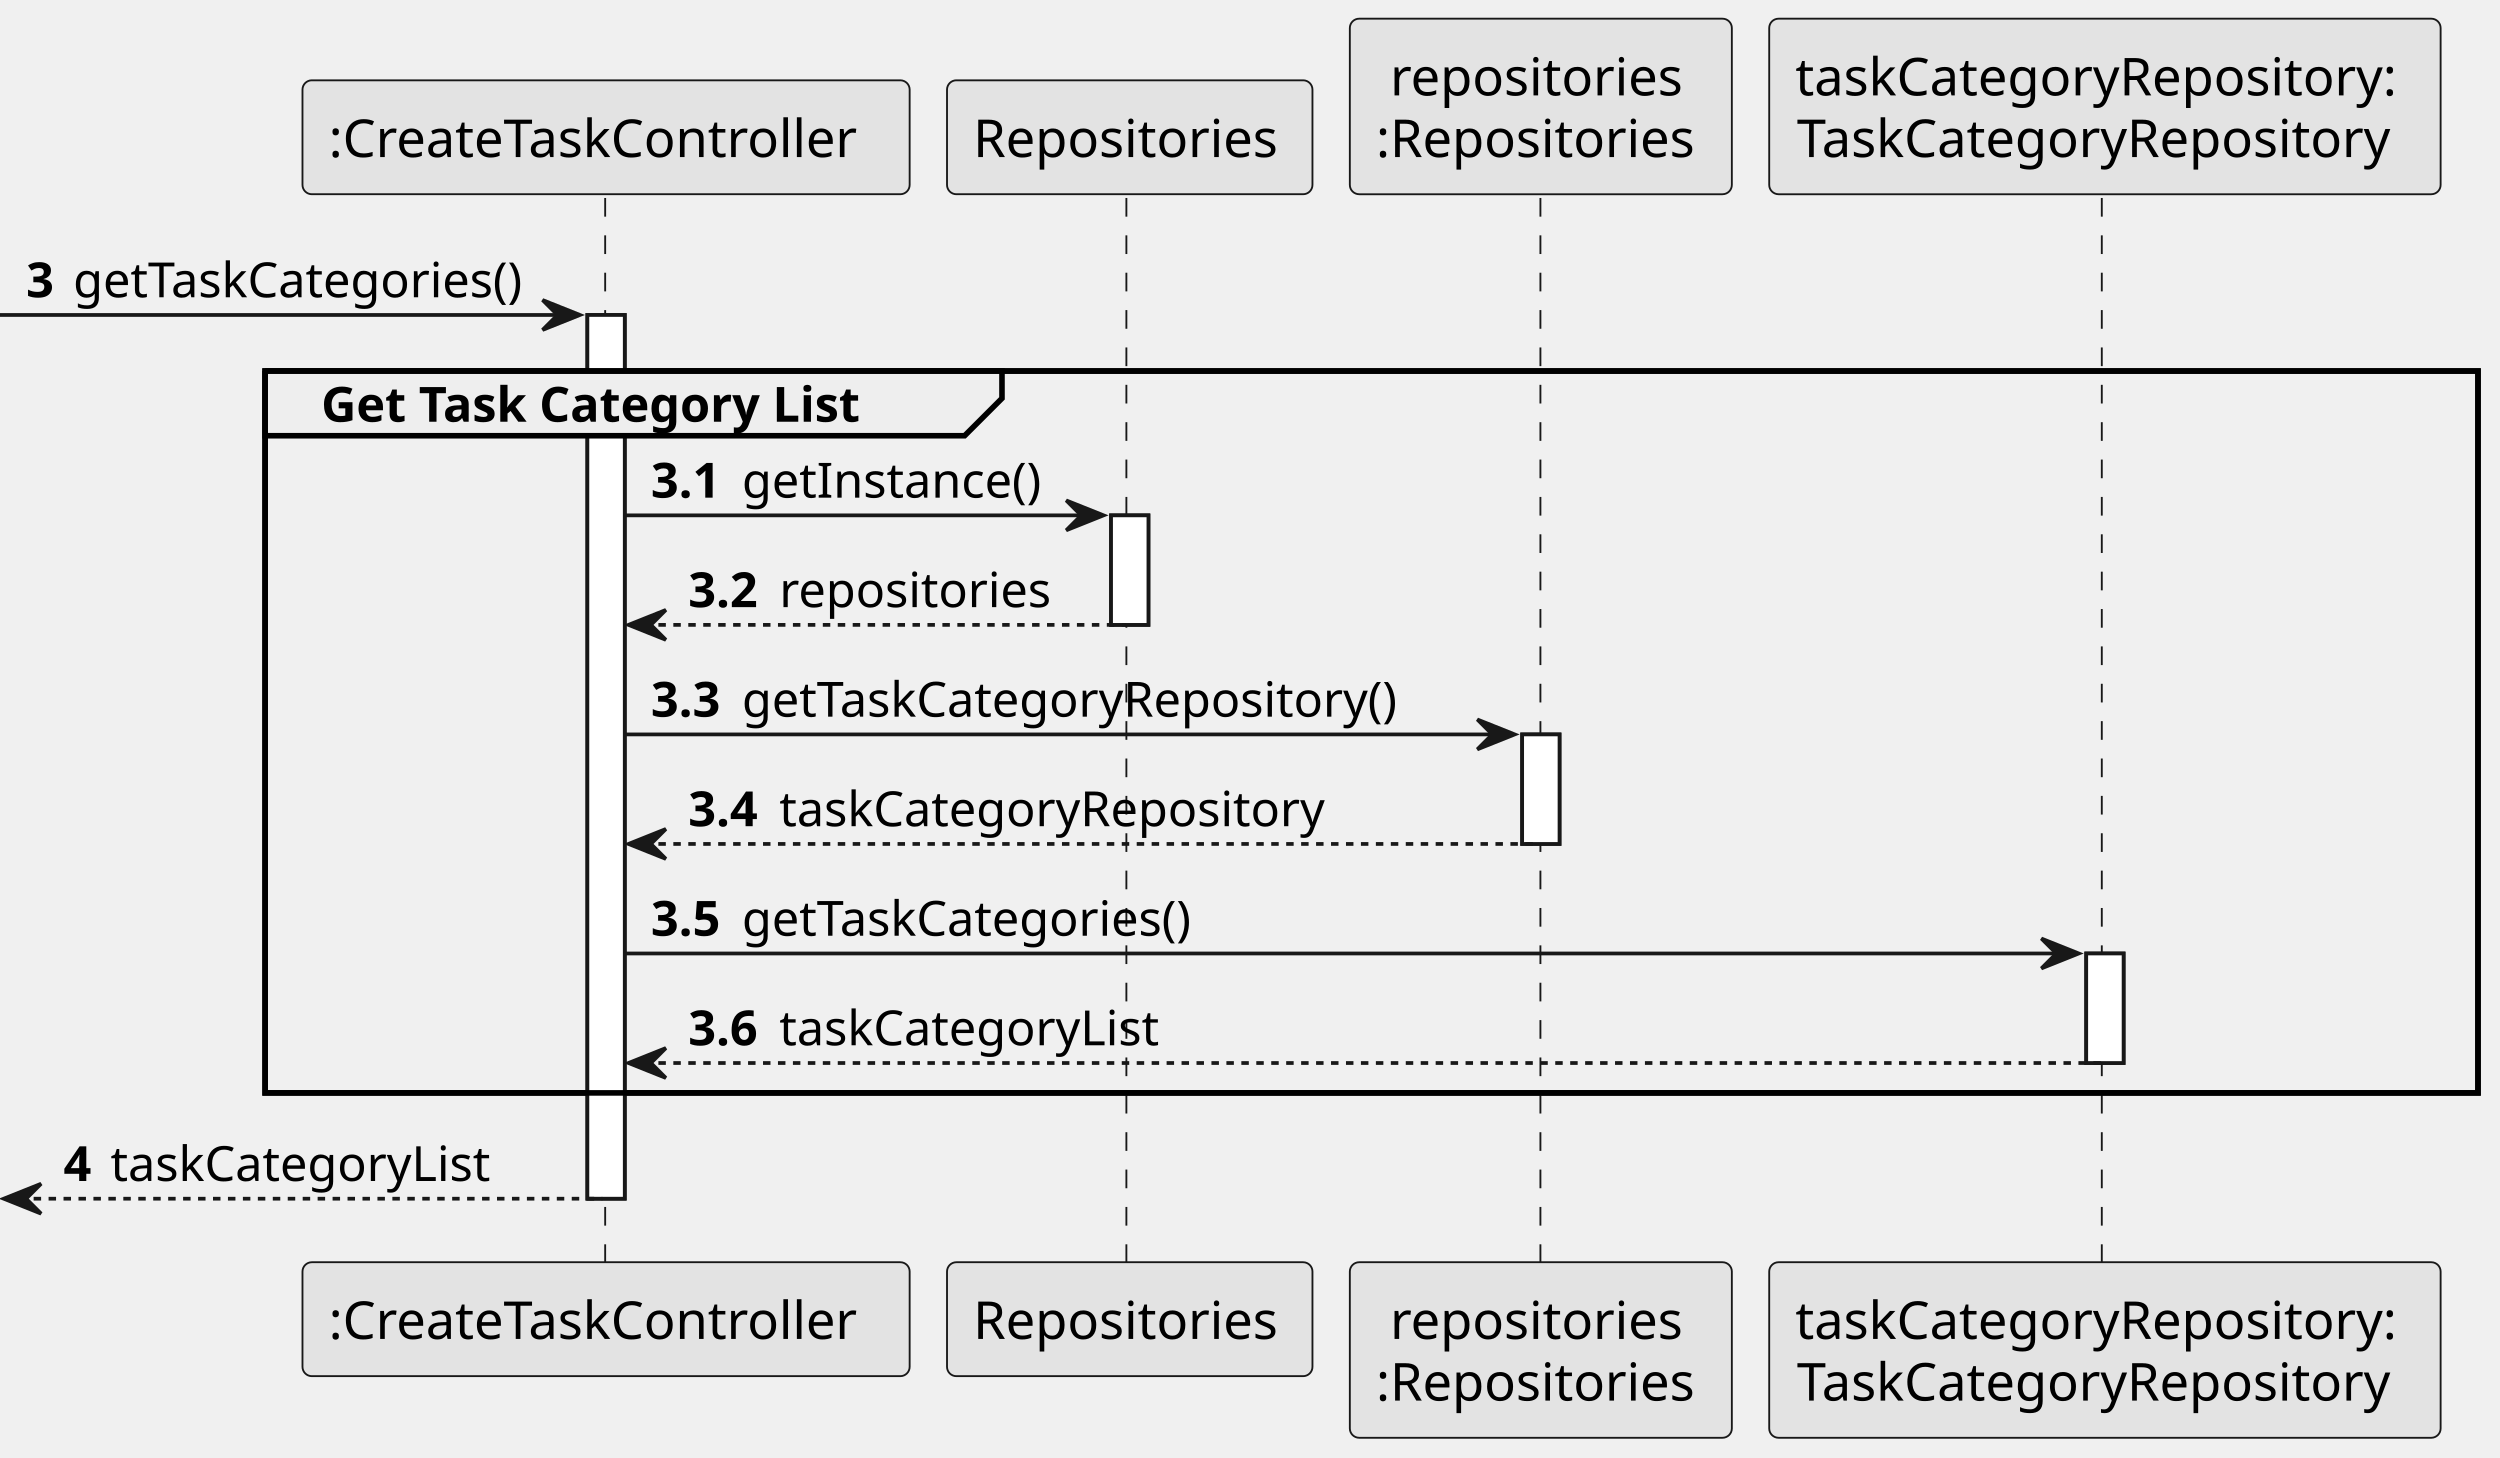
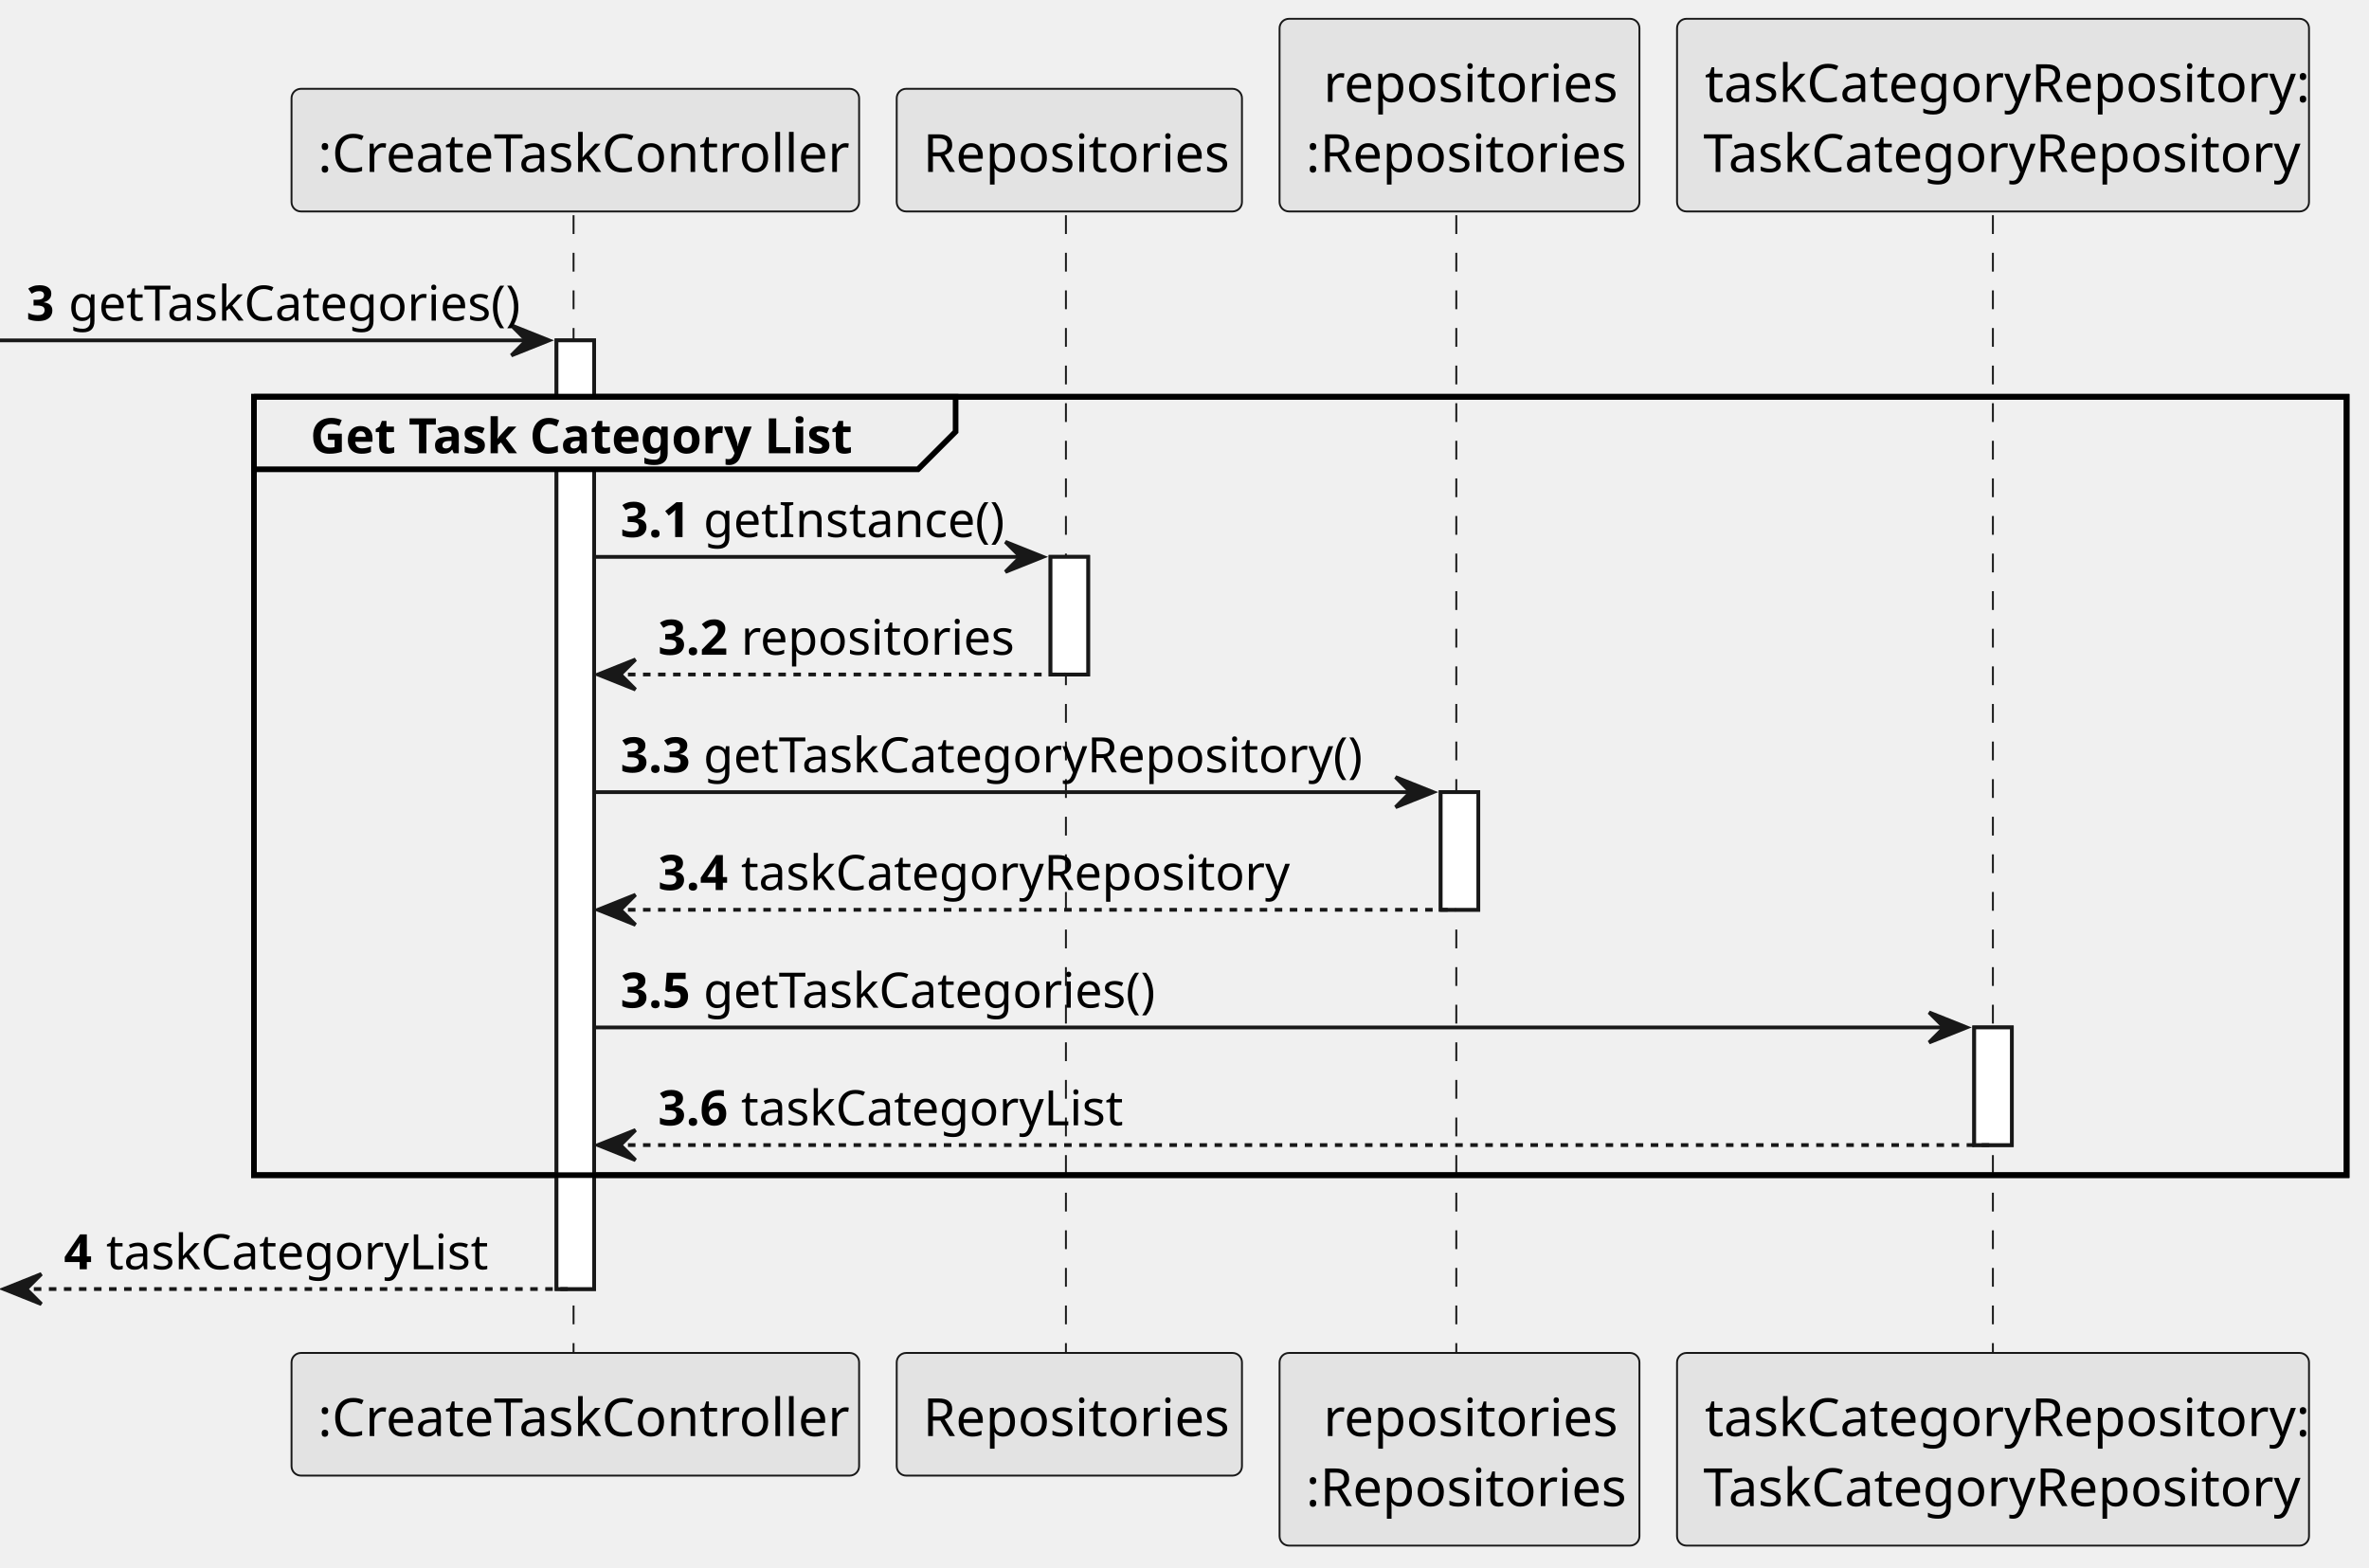
- <svg xmlns="http://www.w3.org/2000/svg" contentStyleType="text/css" height="390px" preserveAspectRatio="none" style="width:669px;height:390px;background:#FFFFFF;" version="1.1" viewBox="0 0 669 390" width="669px" zoomAndPan="magnify">
+ <svg xmlns="http://www.w3.org/2000/svg" contentStyleType="text/css" height="417px" preserveAspectRatio="none" style="width:630px;height:417px;background:#FFFFFF;" version="1.1" viewBox="0 0 630 417" width="630px" zoomAndPan="magnify">
  <defs />
  <g>
-     <rect fill="#FFFFFF" height="236.484" style="stroke:#181818;stroke-width:1.0;" width="10" x="157.183" y="84.287" />
-     <rect fill="#FFFFFF" height="29.311" style="stroke:#181818;stroke-width:1.0;" width="10" x="297.319" y="137.908" />
-     <rect fill="#FFFFFF" height="29.311" style="stroke:#181818;stroke-width:1.0;" width="10" x="407.329" y="196.529" />
-     <rect fill="#FFFFFF" height="29.311" style="stroke:#181818;stroke-width:1.0;" width="10" x="558.275" y="255.15" />
-     <rect fill="none" height="193.174" style="stroke:#000000;stroke-width:1.5;" width="592.165" x="70.945" y="99.287" />
-     <line style="stroke:#181818;stroke-width:0.5;stroke-dasharray:5.0,5.0;" x1="161.945" x2="161.945" y1="52.977" y2="338.772" />
-     <line style="stroke:#181818;stroke-width:0.5;stroke-dasharray:5.0,5.0;" x1="301.421" x2="301.421" y1="52.977" y2="338.772" />
-     <line style="stroke:#181818;stroke-width:0.5;stroke-dasharray:5.0,5.0;" x1="412.216" x2="412.216" y1="52.977" y2="338.772" />
-     <line style="stroke:#181818;stroke-width:0.5;stroke-dasharray:5.0,5.0;" x1="562.441" x2="562.441" y1="52.977" y2="338.772" />
-     <rect fill="#E3E3E3" height="30.488" rx="2.5" ry="2.5" style="stroke:#181818;stroke-width:0.5;" width="162.477" x="80.945" y="21.488" />
-     <text fill="#000000" font-family="sans-serif" font-size="14" lengthAdjust="spacing" textLength="148.477" x="87.945" y="42.023">:CreateTaskController</text>
-     <rect fill="#E3E3E3" height="30.488" rx="2.5" ry="2.5" style="stroke:#181818;stroke-width:0.5;" width="162.477" x="80.945" y="337.772" />
-     <text fill="#000000" font-family="sans-serif" font-size="14" lengthAdjust="spacing" textLength="148.477" x="87.945" y="358.307">:CreateTaskController</text>
-     <rect fill="#E3E3E3" height="30.488" rx="2.5" ry="2.5" style="stroke:#181818;stroke-width:0.5;" width="97.795" x="253.421" y="21.488" />
-     <text fill="#000000" font-family="sans-serif" font-size="14" lengthAdjust="spacing" textLength="83.795" x="260.421" y="42.023">Repositories</text>
-     <rect fill="#E3E3E3" height="30.488" rx="2.5" ry="2.5" style="stroke:#181818;stroke-width:0.5;" width="97.795" x="253.421" y="337.772" />
-     <text fill="#000000" font-family="sans-serif" font-size="14" lengthAdjust="spacing" textLength="83.795" x="260.421" y="358.307">Repositories</text>
-     <rect fill="#E3E3E3" height="46.977" rx="2.5" ry="2.5" style="stroke:#181818;stroke-width:0.5;" width="102.225" x="361.216" y="5" />
-     <text fill="#000000" font-family="sans-serif" font-size="14" lengthAdjust="spacing" textLength="80.671" x="371.993" y="25.535">repositories</text>
-     <text fill="#000000" font-family="sans-serif" font-size="14" lengthAdjust="spacing" textLength="88.225" x="368.216" y="42.023">:Repositories</text>
-     <rect fill="#E3E3E3" height="46.977" rx="2.5" ry="2.5" style="stroke:#181818;stroke-width:0.5;" width="102.225" x="361.216" y="337.772" />
-     <text fill="#000000" font-family="sans-serif" font-size="14" lengthAdjust="spacing" textLength="80.671" x="371.993" y="358.307">repositories</text>
-     <text fill="#000000" font-family="sans-serif" font-size="14" lengthAdjust="spacing" textLength="88.225" x="368.216" y="374.795">:Repositories</text>
-     <rect fill="#E3E3E3" height="46.977" rx="2.5" ry="2.5" style="stroke:#181818;stroke-width:0.5;" width="179.669" x="473.441" y="5" />
-     <text fill="#000000" font-family="sans-serif" font-size="14" lengthAdjust="spacing" textLength="165.669" x="480.441" y="25.535">taskCategoryRepository:</text>
-     <text fill="#000000" font-family="sans-serif" font-size="14" lengthAdjust="spacing" textLength="164.856" x="480.848" y="42.023">TaskCategoryRepository</text>
-     <rect fill="#E3E3E3" height="46.977" rx="2.5" ry="2.5" style="stroke:#181818;stroke-width:0.5;" width="179.669" x="473.441" y="337.772" />
-     <text fill="#000000" font-family="sans-serif" font-size="14" lengthAdjust="spacing" textLength="165.669" x="480.441" y="358.307">taskCategoryRepository:</text>
-     <text fill="#000000" font-family="sans-serif" font-size="14" lengthAdjust="spacing" textLength="164.856" x="480.848" y="374.795">TaskCategoryRepository</text>
-     <rect fill="#FFFFFF" height="236.484" style="stroke:#181818;stroke-width:1.0;" width="10" x="157.183" y="84.287" />
-     <rect fill="#FFFFFF" height="29.311" style="stroke:#181818;stroke-width:1.0;" width="10" x="297.319" y="137.908" />
-     <rect fill="#FFFFFF" height="29.311" style="stroke:#181818;stroke-width:1.0;" width="10" x="407.329" y="196.529" />
-     <rect fill="#FFFFFF" height="29.311" style="stroke:#181818;stroke-width:1.0;" width="10" x="558.275" y="255.15" />
-     <polygon fill="#181818" points="145.183,80.287,155.183,84.287,145.183,88.287,149.183,84.287" style="stroke:#181818;stroke-width:1.0;" />
-     <line style="stroke:#181818;stroke-width:1.0;" x1="0" x2="151.183" y1="84.287" y2="84.287" />
-     <text fill="#000000" font-family="sans-serif" font-size="13" font-weight="bold" lengthAdjust="spacing" textLength="8.576" x="7" y="79.545">3</text>
-     <text fill="#000000" font-family="sans-serif" font-size="13" lengthAdjust="spacing" textLength="125.607" x="19.576" y="79.545">getTaskCategories()</text>
-     <path d="M70.945,99.287 L268.13,99.287 L268.13,106.598 L258.13,116.598 L70.945,116.598 L70.945,99.287 " fill="#EEEEEE" style="stroke:#000000;stroke-width:1.5;" />
-     <rect fill="none" height="193.174" style="stroke:#000000;stroke-width:1.5;" width="592.165" x="70.945" y="99.287" />
-     <text fill="#000000" font-family="sans-serif" font-size="13" font-weight="bold" lengthAdjust="spacing" textLength="152.185" x="85.945" y="112.856">Get Task Category List</text>
-     <polygon fill="#181818" points="285.319,133.908,295.319,137.908,285.319,141.908,289.319,137.908" style="stroke:#181818;stroke-width:1.0;" />
-     <line style="stroke:#181818;stroke-width:1.0;" x1="167.183" x2="291.319" y1="137.908" y2="137.908" />
-     <text fill="#000000" font-family="sans-serif" font-size="13" font-weight="bold" lengthAdjust="spacing" textLength="20.363" x="174.183" y="133.166">3.1</text>
-     <text fill="#000000" font-family="sans-serif" font-size="13" lengthAdjust="spacing" textLength="81.117" x="198.546" y="133.166">getInstance()</text>
-     <polygon fill="#181818" points="178.183,163.219,168.183,167.219,178.183,171.219,174.183,167.219" style="stroke:#181818;stroke-width:1.0;" />
-     <line style="stroke:#181818;stroke-width:1.0;stroke-dasharray:2.0,2.0;" x1="172.183" x2="301.319" y1="167.219" y2="167.219" />
-     <text fill="#000000" font-family="sans-serif" font-size="13" font-weight="bold" lengthAdjust="spacing" textLength="20.363" x="184.183" y="162.477">3.2</text>
-     <text fill="#000000" font-family="sans-serif" font-size="13" lengthAdjust="spacing" textLength="74.909" x="208.546" y="162.477">repositories</text>
-     <polygon fill="#181818" points="395.329,192.529,405.329,196.529,395.329,200.529,399.329,196.529" style="stroke:#181818;stroke-width:1.0;" />
-     <line style="stroke:#181818;stroke-width:1.0;" x1="167.183" x2="401.329" y1="196.529" y2="196.529" />
-     <text fill="#000000" font-family="sans-serif" font-size="13" font-weight="bold" lengthAdjust="spacing" textLength="20.363" x="174.183" y="191.787">3.3</text>
-     <text fill="#000000" font-family="sans-serif" font-size="13" lengthAdjust="spacing" textLength="181.746" x="198.546" y="191.787">getTaskCategoryRepository()</text>
-     <polygon fill="#181818" points="178.183,221.84,168.183,225.84,178.183,229.84,174.183,225.84" style="stroke:#181818;stroke-width:1.0;" />
-     <line style="stroke:#181818;stroke-width:1.0;stroke-dasharray:2.0,2.0;" x1="172.183" x2="411.329" y1="225.84" y2="225.84" />
-     <text fill="#000000" font-family="sans-serif" font-size="13" font-weight="bold" lengthAdjust="spacing" textLength="20.363" x="184.183" y="221.098">3.4</text>
-     <text fill="#000000" font-family="sans-serif" font-size="13" lengthAdjust="spacing" textLength="149.722" x="208.546" y="221.098">taskCategoryRepository</text>
-     <polygon fill="#181818" points="546.275,251.15,556.275,255.15,546.275,259.15,550.275,255.15" style="stroke:#181818;stroke-width:1.0;" />
-     <line style="stroke:#181818;stroke-width:1.0;" x1="167.183" x2="552.275" y1="255.15" y2="255.15" />
-     <text fill="#000000" font-family="sans-serif" font-size="13" font-weight="bold" lengthAdjust="spacing" textLength="20.363" x="174.183" y="250.408">3.5</text>
-     <text fill="#000000" font-family="sans-serif" font-size="13" lengthAdjust="spacing" textLength="125.607" x="198.546" y="250.408">getTaskCategories()</text>
-     <polygon fill="#181818" points="178.183,280.461,168.183,284.461,178.183,288.461,174.183,284.461" style="stroke:#181818;stroke-width:1.0;" />
-     <line style="stroke:#181818;stroke-width:1.0;stroke-dasharray:2.0,2.0;" x1="172.183" x2="562.275" y1="284.461" y2="284.461" />
-     <text fill="#000000" font-family="sans-serif" font-size="13" font-weight="bold" lengthAdjust="spacing" textLength="20.363" x="184.183" y="279.719">3.6</text>
-     <text fill="#000000" font-family="sans-serif" font-size="13" lengthAdjust="spacing" textLength="104.927" x="208.546" y="279.719">taskCategoryList</text>
-     <polygon fill="#181818" points="11,316.772,1,320.772,11,324.772,7,320.772" style="stroke:#181818;stroke-width:1.0;" />
-     <line style="stroke:#181818;stroke-width:1.0;stroke-dasharray:2.0,2.0;" x1="5" x2="161.183" y1="320.772" y2="320.772" />
-     <text fill="#000000" font-family="sans-serif" font-size="13" font-weight="bold" lengthAdjust="spacing" textLength="8.576" x="17" y="316.029">4</text>
-     <text fill="#000000" font-family="sans-serif" font-size="13" lengthAdjust="spacing" textLength="104.927" x="29.576" y="316.029">taskCategoryList</text>
+     <rect fill="#FFFFFF" height="252.328" style="stroke:#181818;stroke-width:1.0;" width="10" x="147.998" y="90.533" />
+     <rect fill="#FFFFFF" height="31.291" style="stroke:#181818;stroke-width:1.0;" width="10" x="279.373" y="148.115" />
+     <rect fill="#FFFFFF" height="31.291" style="stroke:#181818;stroke-width:1.0;" width="10" x="383.132" y="210.697" />
+     <rect fill="#FFFFFF" height="31.291" style="stroke:#181818;stroke-width:1.0;" width="10" x="525.014" y="273.279" />
+     <rect fill="none" height="207.037" style="stroke:#000000;stroke-width:1.5;" width="556.516" x="67.529" y="105.533" />
+     <line style="stroke:#181818;stroke-width:0.5;stroke-dasharray:5.0,5.0;" x1="152.529" x2="152.529" y1="57.242" y2="360.861" />
+     <line style="stroke:#181818;stroke-width:0.5;stroke-dasharray:5.0,5.0;" x1="283.467" x2="283.467" y1="57.242" y2="360.861" />
+     <line style="stroke:#181818;stroke-width:0.5;stroke-dasharray:5.0,5.0;" x1="387.28" x2="387.28" y1="57.242" y2="360.861" />
+     <line style="stroke:#181818;stroke-width:0.5;stroke-dasharray:5.0,5.0;" x1="529.983" x2="529.983" y1="57.242" y2="360.861" />
+     <rect fill="#E3E3E3" height="32.621" rx="2.5" ry="2.5" style="stroke:#181818;stroke-width:0.5;" width="150.938" x="77.529" y="23.621" />
+     <text fill="#000000" font-family="sans-serif" font-size="14" lengthAdjust="spacing" textLength="136.938" x="84.529" y="45.728">:CreateTaskController</text>
+     <rect fill="#E3E3E3" height="32.621" rx="2.5" ry="2.5" style="stroke:#181818;stroke-width:0.5;" width="150.938" x="77.529" y="359.861" />
+     <text fill="#000000" font-family="sans-serif" font-size="14" lengthAdjust="spacing" textLength="136.938" x="84.529" y="381.969">:CreateTaskController</text>
+     <rect fill="#E3E3E3" height="32.621" rx="2.5" ry="2.5" style="stroke:#181818;stroke-width:0.5;" width="91.814" x="238.467" y="23.621" />
+     <text fill="#000000" font-family="sans-serif" font-size="14" lengthAdjust="spacing" textLength="77.814" x="245.467" y="45.728">Repositories</text>
+     <rect fill="#E3E3E3" height="32.621" rx="2.5" ry="2.5" style="stroke:#181818;stroke-width:0.5;" width="91.814" x="238.467" y="359.861" />
+     <text fill="#000000" font-family="sans-serif" font-size="14" lengthAdjust="spacing" textLength="77.814" x="245.467" y="381.969">Repositories</text>
+     <rect fill="#E3E3E3" height="51.242" rx="2.5" ry="2.5" style="stroke:#181818;stroke-width:0.5;" width="95.703" x="340.28" y="5" />
+     <text fill="#000000" font-family="sans-serif" font-size="14" lengthAdjust="spacing" textLength="72.365" x="351.949" y="27.107">repositories</text>
+     <text fill="#000000" font-family="sans-serif" font-size="14" lengthAdjust="spacing" textLength="81.703" x="347.28" y="45.728">:Repositories</text>
+     <rect fill="#E3E3E3" height="51.242" rx="2.5" ry="2.5" style="stroke:#181818;stroke-width:0.5;" width="95.703" x="340.28" y="359.861" />
+     <text fill="#000000" font-family="sans-serif" font-size="14" lengthAdjust="spacing" textLength="72.365" x="351.949" y="381.969">repositories</text>
+     <text fill="#000000" font-family="sans-serif" font-size="14" lengthAdjust="spacing" textLength="81.703" x="347.28" y="400.59">:Repositories</text>
+     <rect fill="#E3E3E3" height="51.242" rx="2.5" ry="2.5" style="stroke:#181818;stroke-width:0.5;" width="168.061" x="445.983" y="5" />
+     <text fill="#000000" font-family="sans-serif" font-size="14" lengthAdjust="spacing" textLength="153.289" x="453.37" y="27.107">taskCategoryRepository:</text>
+     <text fill="#000000" font-family="sans-serif" font-size="14" lengthAdjust="spacing" textLength="154.061" x="452.983" y="45.728">TaskCategoryRepository</text>
+     <rect fill="#E3E3E3" height="51.242" rx="2.5" ry="2.5" style="stroke:#181818;stroke-width:0.5;" width="168.061" x="445.983" y="359.861" />
+     <text fill="#000000" font-family="sans-serif" font-size="14" lengthAdjust="spacing" textLength="153.289" x="453.37" y="381.969">taskCategoryRepository:</text>
+     <text fill="#000000" font-family="sans-serif" font-size="14" lengthAdjust="spacing" textLength="154.061" x="452.983" y="400.59">TaskCategoryRepository</text>
+     <rect fill="#FFFFFF" height="252.328" style="stroke:#181818;stroke-width:1.0;" width="10" x="147.998" y="90.533" />
+     <rect fill="#FFFFFF" height="31.291" style="stroke:#181818;stroke-width:1.0;" width="10" x="279.373" y="148.115" />
+     <rect fill="#FFFFFF" height="31.291" style="stroke:#181818;stroke-width:1.0;" width="10" x="383.132" y="210.697" />
+     <rect fill="#FFFFFF" height="31.291" style="stroke:#181818;stroke-width:1.0;" width="10" x="525.014" y="273.279" />
+     <polygon fill="#181818" points="135.998,86.533,145.998,90.533,135.998,94.533,139.998,90.533" style="stroke:#181818;stroke-width:1.0;" />
+     <line style="stroke:#181818;stroke-width:1.0;" x1="0" x2="141.998" y1="90.533" y2="90.533" />
+     <text fill="#000000" font-family="sans-serif" font-size="13" font-weight="bold" lengthAdjust="spacing" textLength="7.23" x="7" y="85.27">3</text>
+     <text fill="#000000" font-family="sans-serif" font-size="13" lengthAdjust="spacing" textLength="117.768" x="18.23" y="85.27">getTaskCategories()</text>
+     <path d="M67.529,105.533 L254.126,105.533 L254.126,114.824 L244.126,124.824 L67.529,124.824 L67.529,105.533 " fill="#EEEEEE" style="stroke:#000000;stroke-width:1.5;" />
+     <rect fill="none" height="207.037" style="stroke:#000000;stroke-width:1.5;" width="556.516" x="67.529" y="105.533" />
+     <text fill="#000000" font-family="sans-serif" font-size="13" font-weight="bold" lengthAdjust="spacing" textLength="141.597" x="82.529" y="120.561">Get Task Category List</text>
+     <polygon fill="#181818" points="267.373,144.115,277.373,148.115,267.373,152.115,271.373,148.115" style="stroke:#181818;stroke-width:1.0;" />
+     <line style="stroke:#181818;stroke-width:1.0;" x1="157.998" x2="273.373" y1="148.115" y2="148.115" />
+     <text fill="#000000" font-family="sans-serif" font-size="13" font-weight="bold" lengthAdjust="spacing" textLength="18.072" x="164.998" y="142.852">3.1</text>
+     <text fill="#000000" font-family="sans-serif" font-size="13" lengthAdjust="spacing" textLength="75.874" x="187.07" y="142.852">getInstance()</text>
+     <polygon fill="#181818" points="168.998,175.406,158.998,179.406,168.998,183.406,164.998,179.406" style="stroke:#181818;stroke-width:1.0;" />
+     <line style="stroke:#181818;stroke-width:1.0;stroke-dasharray:2.0,2.0;" x1="162.998" x2="283.373" y1="179.406" y2="179.406" />
+     <text fill="#000000" font-family="sans-serif" font-size="13" font-weight="bold" lengthAdjust="spacing" textLength="18.072" x="174.998" y="174.144">3.2</text>
+     <text fill="#000000" font-family="sans-serif" font-size="13" lengthAdjust="spacing" textLength="67.196" x="197.07" y="174.144">repositories</text>
+     <polygon fill="#181818" points="371.132,206.697,381.132,210.697,371.132,214.697,375.132,210.697" style="stroke:#181818;stroke-width:1.0;" />
+     <line style="stroke:#181818;stroke-width:1.0;" x1="157.998" x2="377.132" y1="210.697" y2="210.697" />
+     <text fill="#000000" font-family="sans-serif" font-size="13" font-weight="bold" lengthAdjust="spacing" textLength="18.072" x="164.998" y="205.435">3.3</text>
+     <text fill="#000000" font-family="sans-serif" font-size="13" lengthAdjust="spacing" textLength="169.787" x="187.07" y="205.435">getTaskCategoryRepository()</text>
+     <polygon fill="#181818" points="168.998,237.988,158.998,241.988,168.998,245.988,164.998,241.988" style="stroke:#181818;stroke-width:1.0;" />
+     <line style="stroke:#181818;stroke-width:1.0;stroke-dasharray:2.0,2.0;" x1="162.998" x2="387.132" y1="241.988" y2="241.988" />
+     <text fill="#000000" font-family="sans-serif" font-size="13" font-weight="bold" lengthAdjust="spacing" textLength="18.072" x="174.998" y="236.726">3.4</text>
+     <text fill="#000000" font-family="sans-serif" font-size="13" lengthAdjust="spacing" textLength="138.728" x="197.07" y="236.726">taskCategoryRepository</text>
+     <polygon fill="#181818" points="513.014,269.279,523.014,273.279,513.014,277.279,517.014,273.279" style="stroke:#181818;stroke-width:1.0;" />
+     <line style="stroke:#181818;stroke-width:1.0;" x1="157.998" x2="519.014" y1="273.279" y2="273.279" />
+     <text fill="#000000" font-family="sans-serif" font-size="13" font-weight="bold" lengthAdjust="spacing" textLength="18.072" x="164.998" y="268.017">3.5</text>
+     <text fill="#000000" font-family="sans-serif" font-size="13" lengthAdjust="spacing" textLength="117.768" x="187.07" y="268.017">getTaskCategories()</text>
+     <polygon fill="#181818" points="168.998,300.57,158.998,304.57,168.998,308.57,164.998,304.57" style="stroke:#181818;stroke-width:1.0;" />
+     <line style="stroke:#181818;stroke-width:1.0;stroke-dasharray:2.0,2.0;" x1="162.998" x2="529.014" y1="304.57" y2="304.57" />
+     <text fill="#000000" font-family="sans-serif" font-size="13" font-weight="bold" lengthAdjust="spacing" textLength="18.072" x="174.998" y="299.308">3.6</text>
+     <text fill="#000000" font-family="sans-serif" font-size="13" lengthAdjust="spacing" textLength="96.821" x="197.07" y="299.308">taskCategoryList</text>
+     <polygon fill="#181818" points="11,338.861,1,342.861,11,346.861,7,342.861" style="stroke:#181818;stroke-width:1.0;" />
+     <line style="stroke:#181818;stroke-width:1.0;stroke-dasharray:2.0,2.0;" x1="5" x2="151.998" y1="342.861" y2="342.861" />
+     <text fill="#000000" font-family="sans-serif" font-size="13" font-weight="bold" lengthAdjust="spacing" textLength="7.23" x="17" y="337.599">4</text>
+     <text fill="#000000" font-family="sans-serif" font-size="13" lengthAdjust="spacing" textLength="96.821" x="28.23" y="337.599">taskCategoryList</text>
  </g>
</svg>
